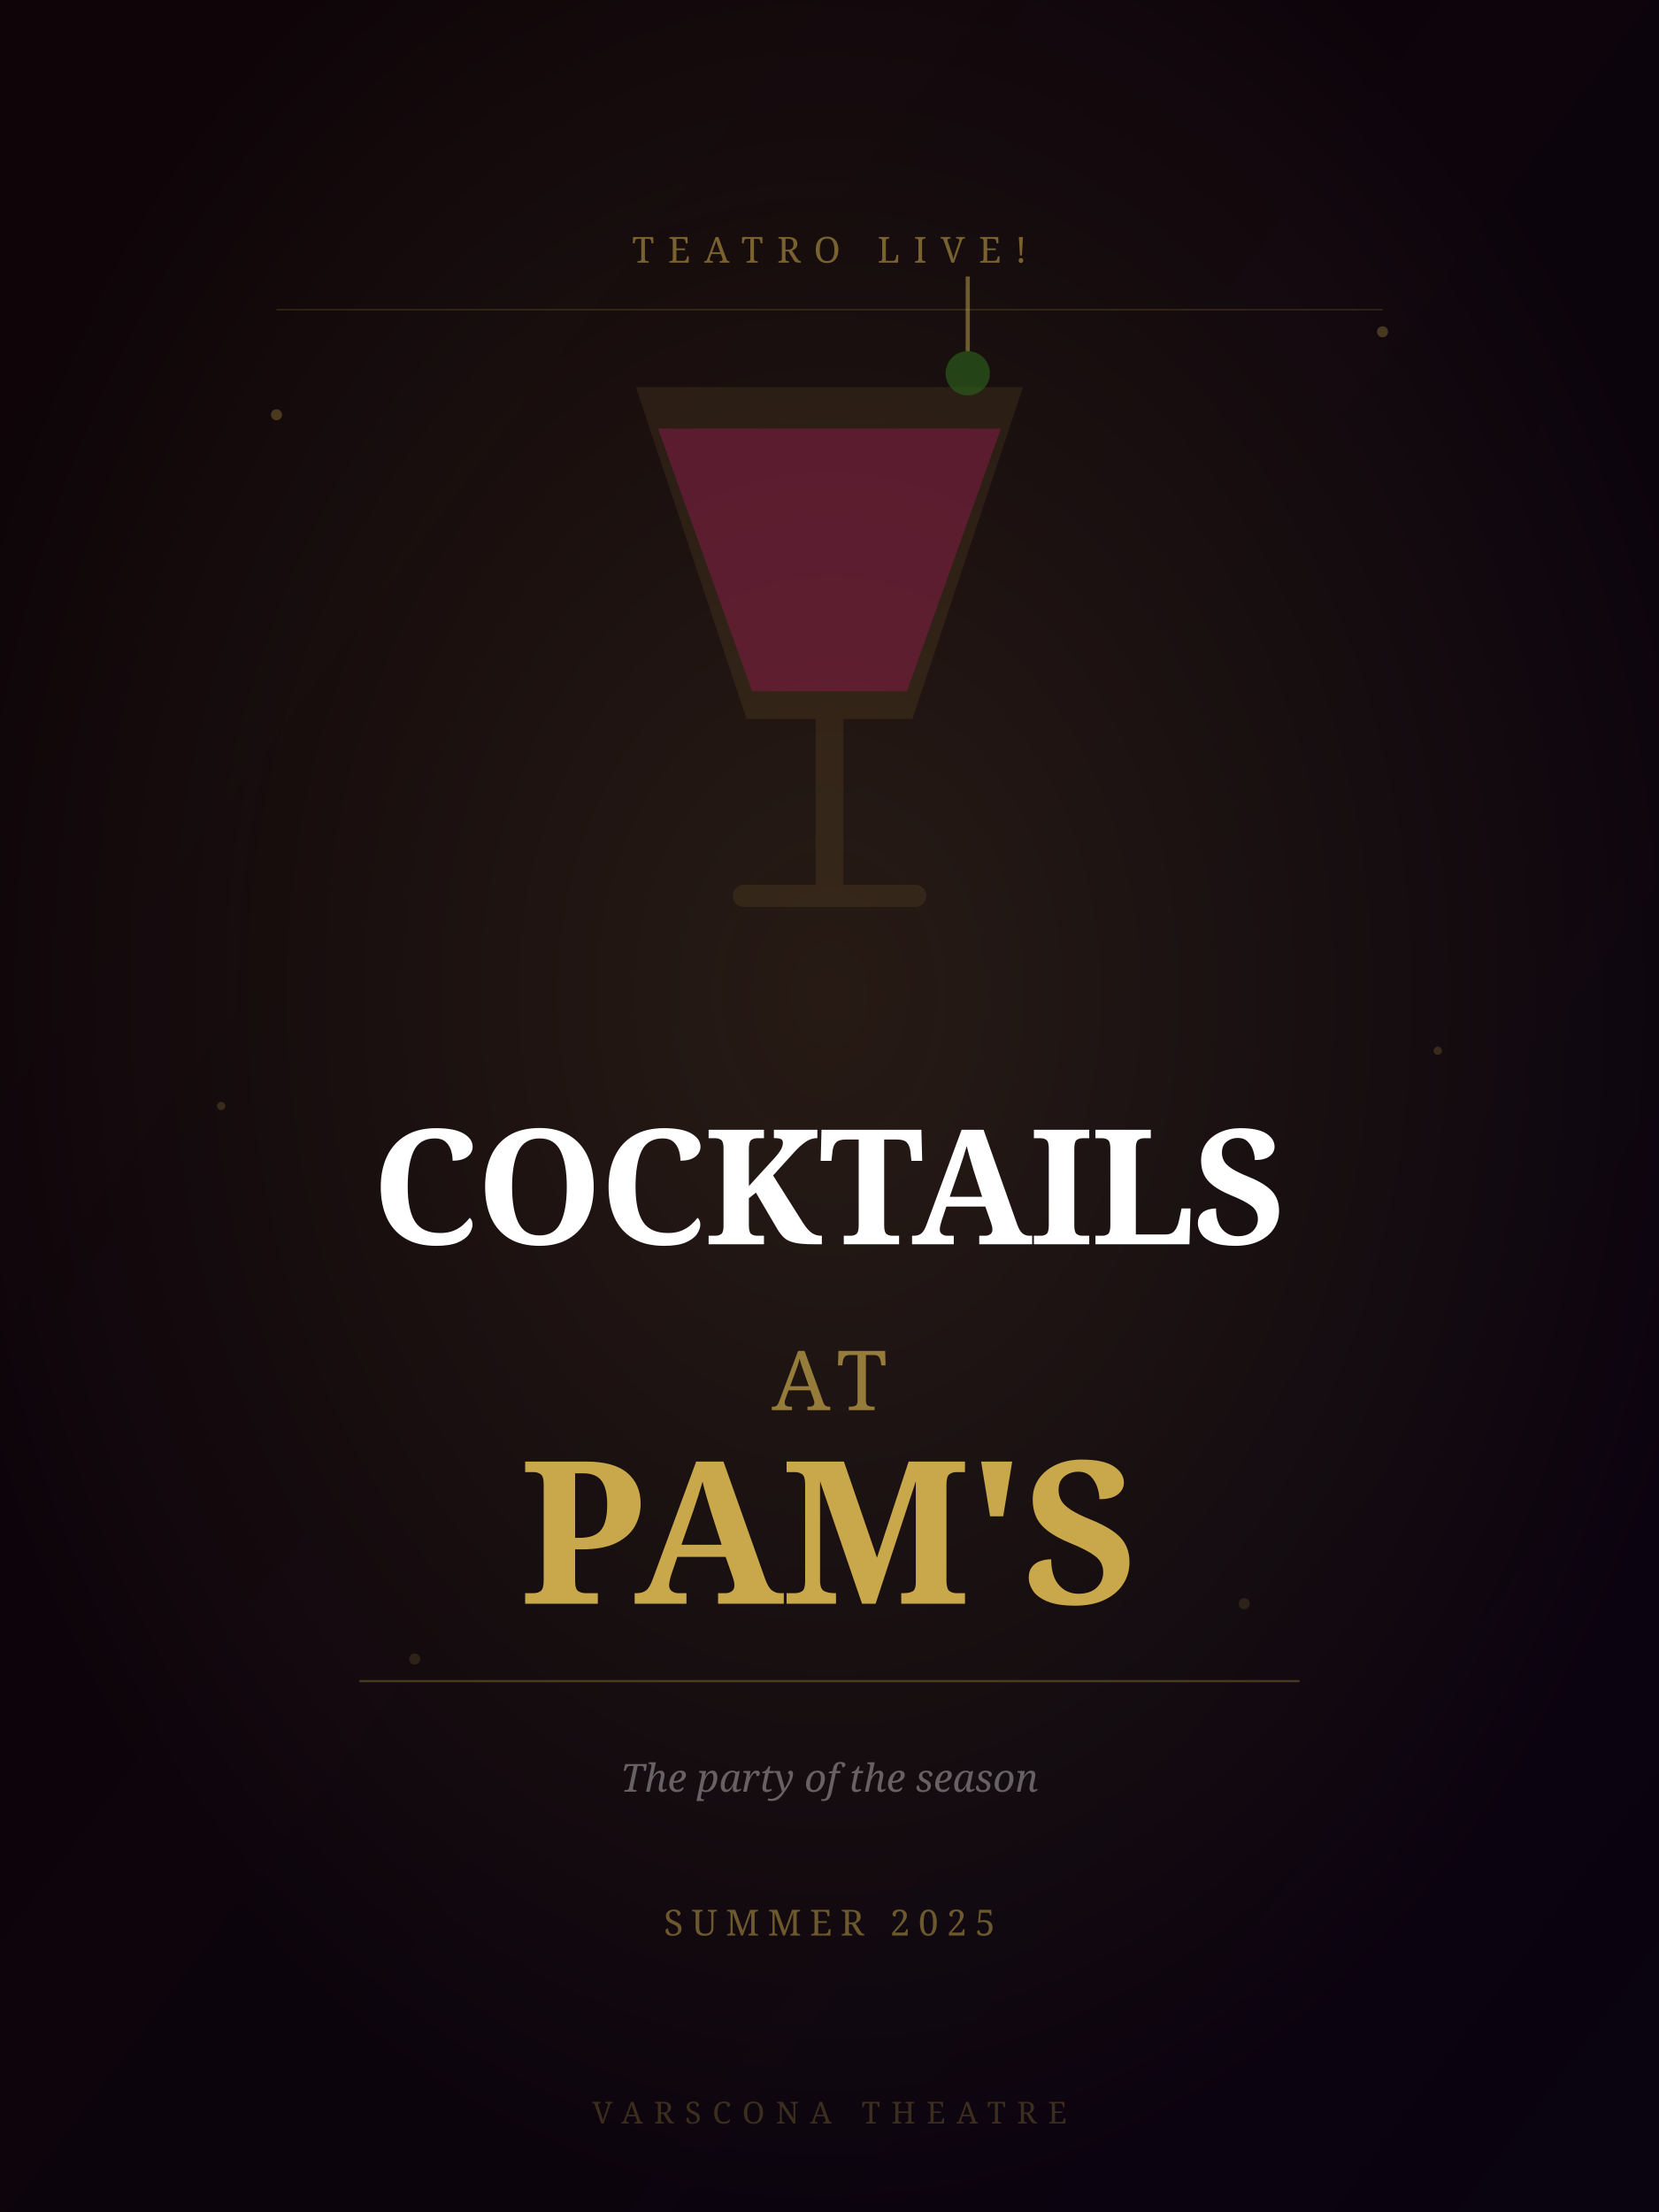
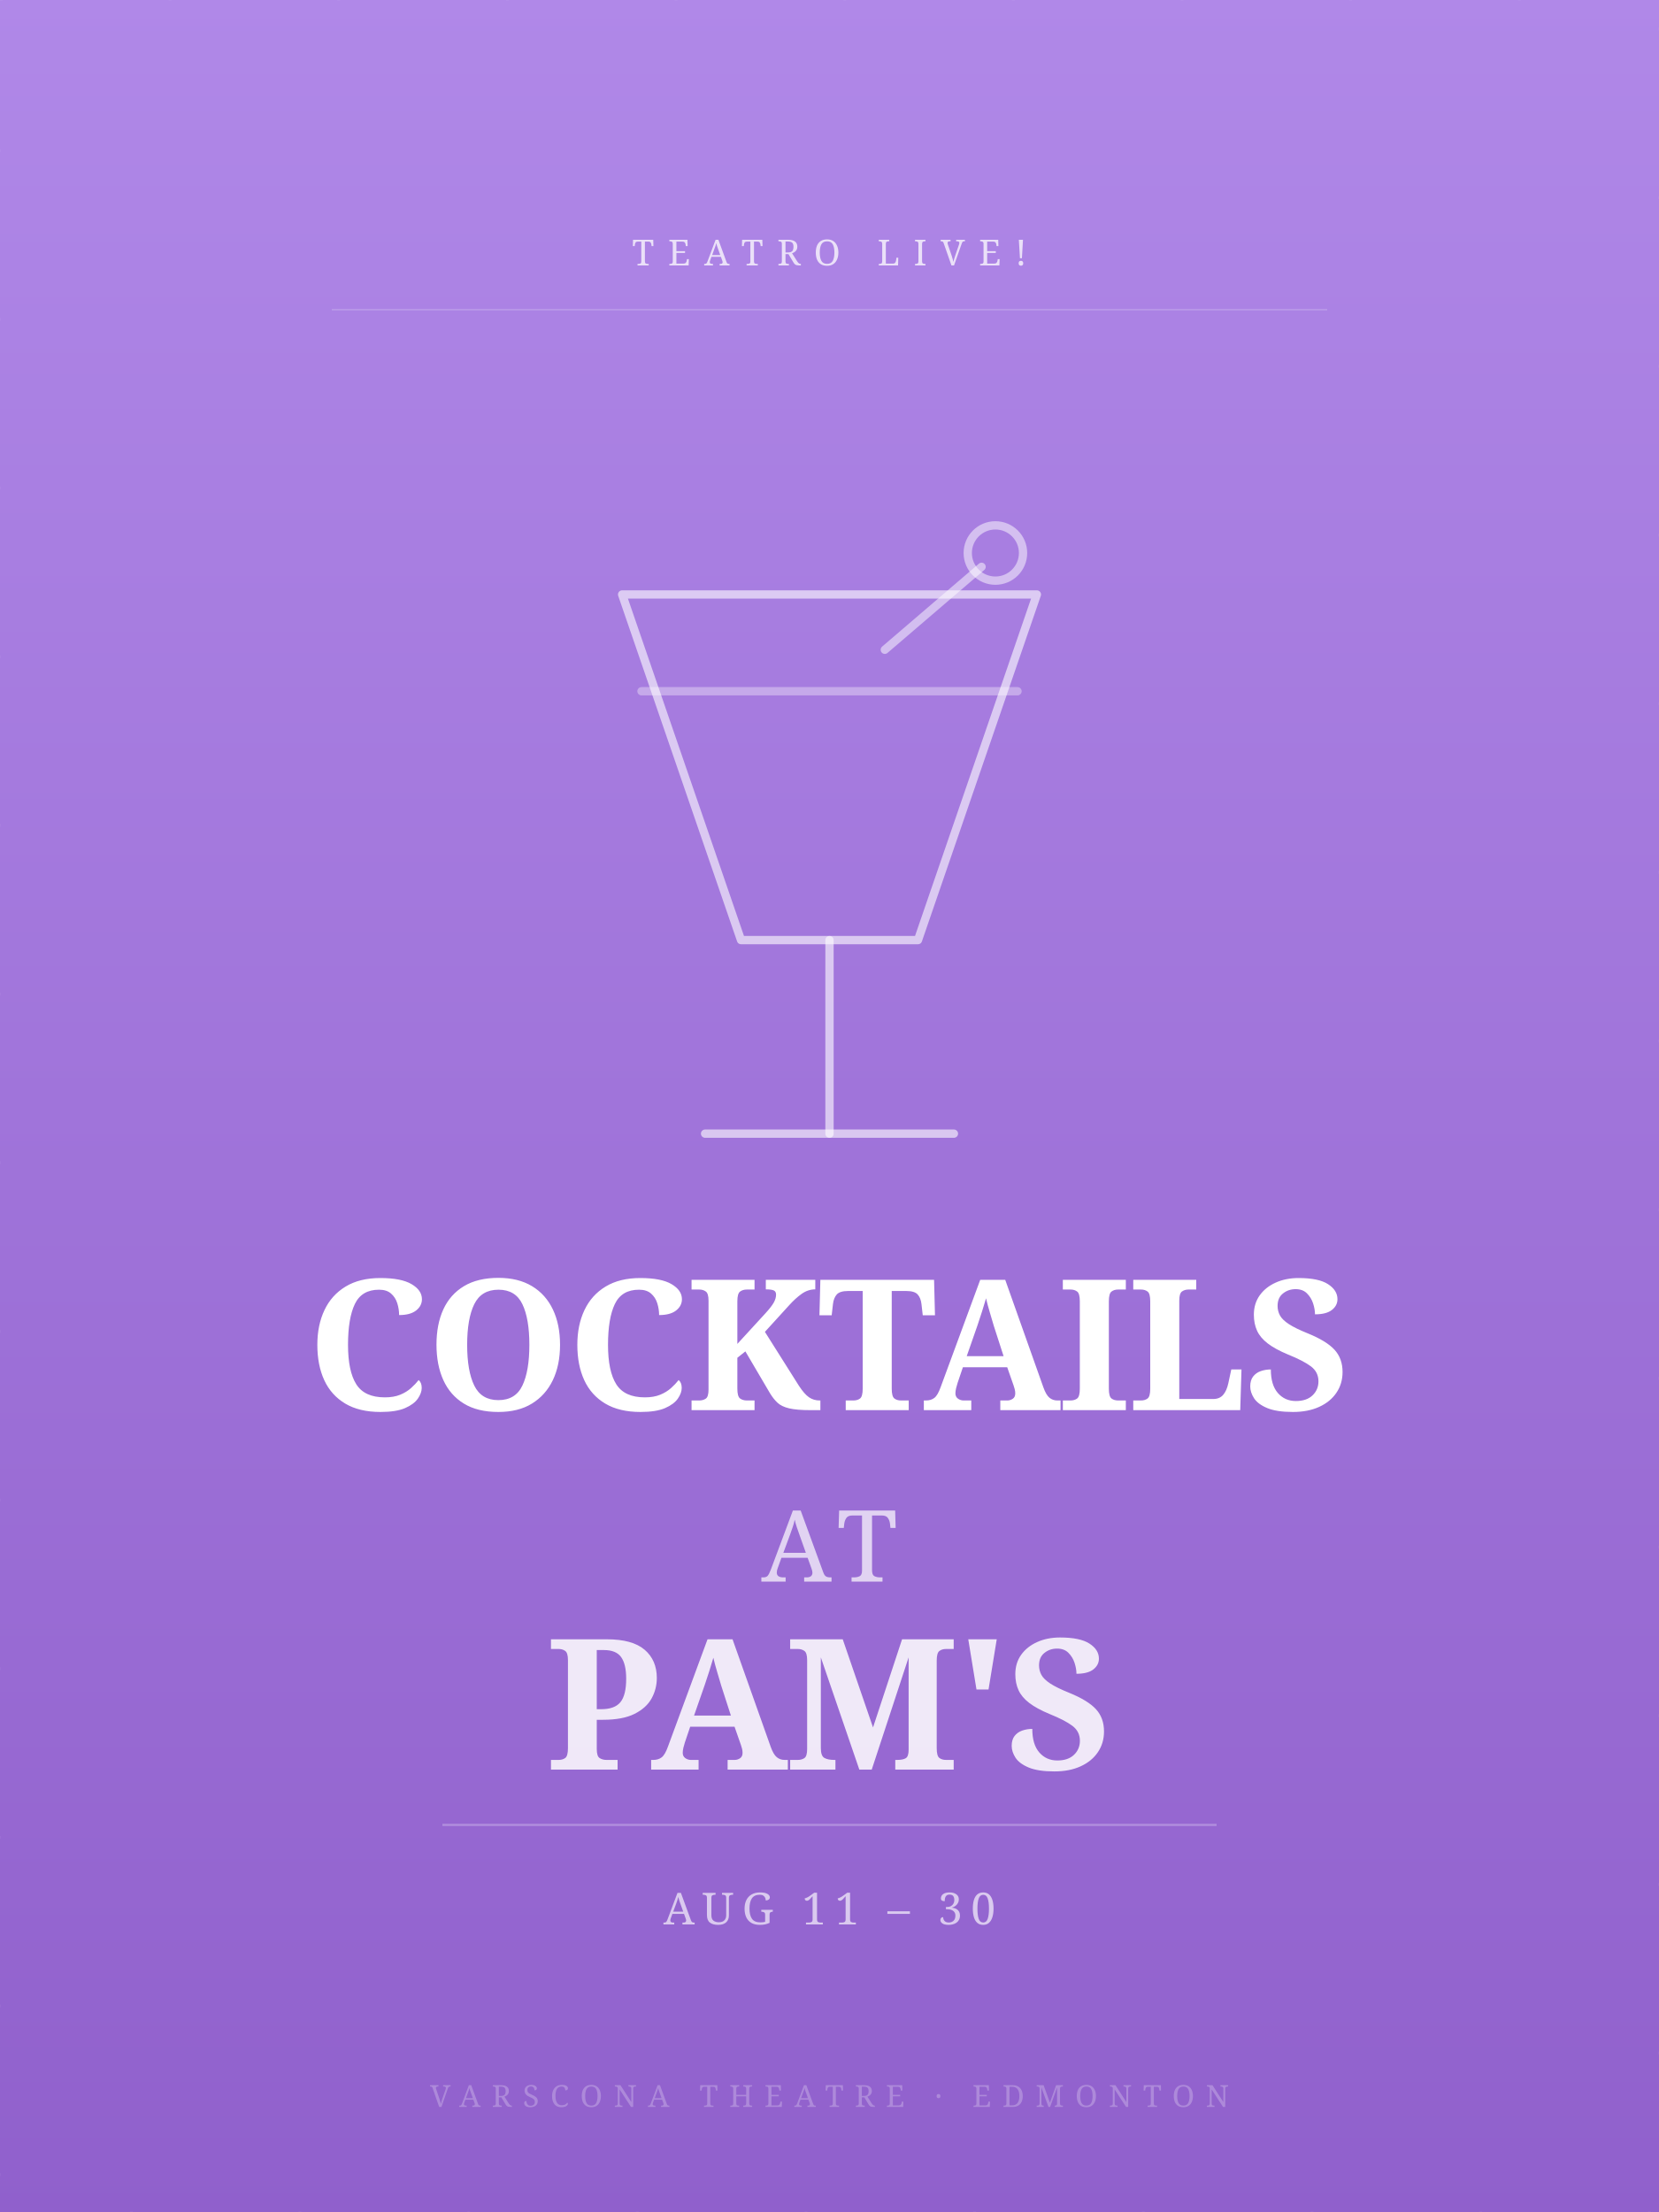
<svg xmlns="http://www.w3.org/2000/svg" viewBox="0 0 600 800" width="600" height="800">
  <defs>
-     <linearGradient id="bg" x1="0%" y1="0%" x2="100%" y2="100%">
-       <stop offset="0%" stop-color="#0f0508" />
-       <stop offset="100%" stop-color="#0a0310" />
+     <linearGradient id="bg" x1="0%" y1="0%" x2="0%" y2="100%">
+       <stop offset="0%" stop-color="#b088e8" />
+       <stop offset="100%" stop-color="#9060cc" />
    </linearGradient>
-     <radialGradient id="glow" cx="50%" cy="45%" r="55%">
-       <stop offset="0%" stop-color="#c9a84c" stop-opacity="0.14" />
-       <stop offset="100%" stop-color="#c9a84c" stop-opacity="0" />
-     </radialGradient>
  </defs>
  <rect width="600" height="800" fill="url(#bg)" />
-   <rect width="600" height="800" fill="url(#glow)" />
-   <g transform="translate(300, 230)" fill="#c9a84c" fill-opacity="0.1">
-     <polygon points="-70,-90 70,-90 30,30 -30,30" />
-     <rect x="-5" y="30" width="10" height="60" />
-     <rect x="-35" y="90" width="70" height="8" rx="4" />
-     <polygon points="-62,-75 62,-75 28,20 -28,20" fill="#8b1a4a" fill-opacity="0.5" />
-     <circle cx="50" cy="-95" r="8" fill="#2a5a1a" fill-opacity="0.7" />
-     <line x1="50" y1="-103" x2="50" y2="-130" stroke="#c9a84c" stroke-width="1.5" stroke-opacity="0.5" />
+   <rect width="600" height="800" fill="none" stroke="#ffffff" stroke-width="0.4" stroke-dasharray="1,60" stroke-opacity="0.07" />
+   <g transform="translate(300, 310)" fill="none" stroke="#ffffff" stroke-opacity="0.6" stroke-width="3" stroke-linecap="round" stroke-linejoin="round">
+     <polygon points="-75,-95 75,-95 32,30 -32,30" />
+     <line x1="0" y1="30" x2="0" y2="100" />
+     <line x1="-45" y1="100" x2="45" y2="100" />
+     <line x1="-68" y1="-60" x2="68" y2="-60" stroke-opacity="0.35" />
+     <line x1="55" y1="-105" x2="20" y2="-75" stroke-opacity="0.5" />
+     <circle cx="60" cy="-110" r="10" stroke-opacity="0.5" />
  </g>
-   <circle cx="100" cy="150" r="2" fill="#c9a84c" fill-opacity="0.3" />
-   <circle cx="500" cy="120" r="2" fill="#c9a84c" fill-opacity="0.3" />
-   <circle cx="80" cy="400" r="1.5" fill="#c9a84c" fill-opacity="0.2" />
-   <circle cx="520" cy="380" r="1.5" fill="#c9a84c" fill-opacity="0.2" />
-   <circle cx="150" cy="600" r="2" fill="#c9a84c" fill-opacity="0.15" />
-   <circle cx="450" cy="580" r="2" fill="#c9a84c" fill-opacity="0.15" />
-   <text x="300" y="95" font-family="Georgia, serif" font-size="13" fill="#c9a84c" fill-opacity="0.55" text-anchor="middle" letter-spacing="5">TEATRO LIVE!</text>
-   <line x1="100" y1="112" x2="500" y2="112" stroke="#c9a84c" stroke-width="0.5" stroke-opacity="0.2" />
-   <text x="300" y="450" font-family="Georgia, serif" font-size="58" font-weight="bold" fill="#ffffff" text-anchor="middle" letter-spacing="-1">COCKTAILS</text>
-   <text x="300" y="510" font-family="Georgia, serif" font-size="30" fill="#c9a84c" fill-opacity="0.7" text-anchor="middle" letter-spacing="4">AT</text>
-   <text x="300" y="580" font-family="Georgia, serif" font-size="72" font-weight="bold" fill="#c9a84c" text-anchor="middle" letter-spacing="-1">PAM'S</text>
-   <line x1="130" y1="608" x2="470" y2="608" stroke="#c9a84c" stroke-width="0.8" stroke-opacity="0.3" />
-   <text x="300" y="648" font-family="Georgia, serif" font-size="14" fill="#ffffff" fill-opacity="0.35" text-anchor="middle" font-style="italic">The party of the season</text>
-   <text x="300" y="700" font-family="Georgia, serif" font-size="13" fill="#c9a84c" fill-opacity="0.5" text-anchor="middle" letter-spacing="3">SUMMER 2025</text>
-   <text x="300" y="768" font-family="Georgia, serif" font-size="11" fill="#c9a84c" fill-opacity="0.25" text-anchor="middle" letter-spacing="4">VARSCONA THEATRE</text>
+   <text x="300" y="96" font-family="Georgia, serif" font-size="13" fill="#ffffff" fill-opacity="0.75" text-anchor="middle" letter-spacing="5">TEATRO LIVE!</text>
+   <line x1="120" y1="112" x2="480" y2="112" stroke="#ffffff" stroke-width="0.5" stroke-opacity="0.2" />
+   <text x="300" y="510" font-family="Georgia, serif" font-size="66" font-weight="bold" fill="#ffffff" text-anchor="middle" letter-spacing="-1">COCKTAILS</text>
+   <text x="300" y="572" font-family="Georgia, serif" font-size="36" fill="#ffffff" fill-opacity="0.7" text-anchor="middle" letter-spacing="4">AT</text>
+   <text x="300" y="640" font-family="Georgia, serif" font-size="66" font-weight="bold" fill="#ffffff" fill-opacity="0.85" text-anchor="middle" letter-spacing="-1">PAM'S</text>
+   <line x1="160" y1="660" x2="440" y2="660" stroke="#ffffff" stroke-width="0.8" stroke-opacity="0.25" />
+   <text x="300" y="696" font-family="Georgia, serif" font-size="16" fill="#ffffff" fill-opacity="0.65" text-anchor="middle" letter-spacing="3">AUG 11 – 30</text>
+   <text x="300" y="762" font-family="Georgia, serif" font-size="11" fill="#ffffff" fill-opacity="0.25" text-anchor="middle" letter-spacing="4">VARSCONA THEATRE · EDMONTON</text>
</svg>
